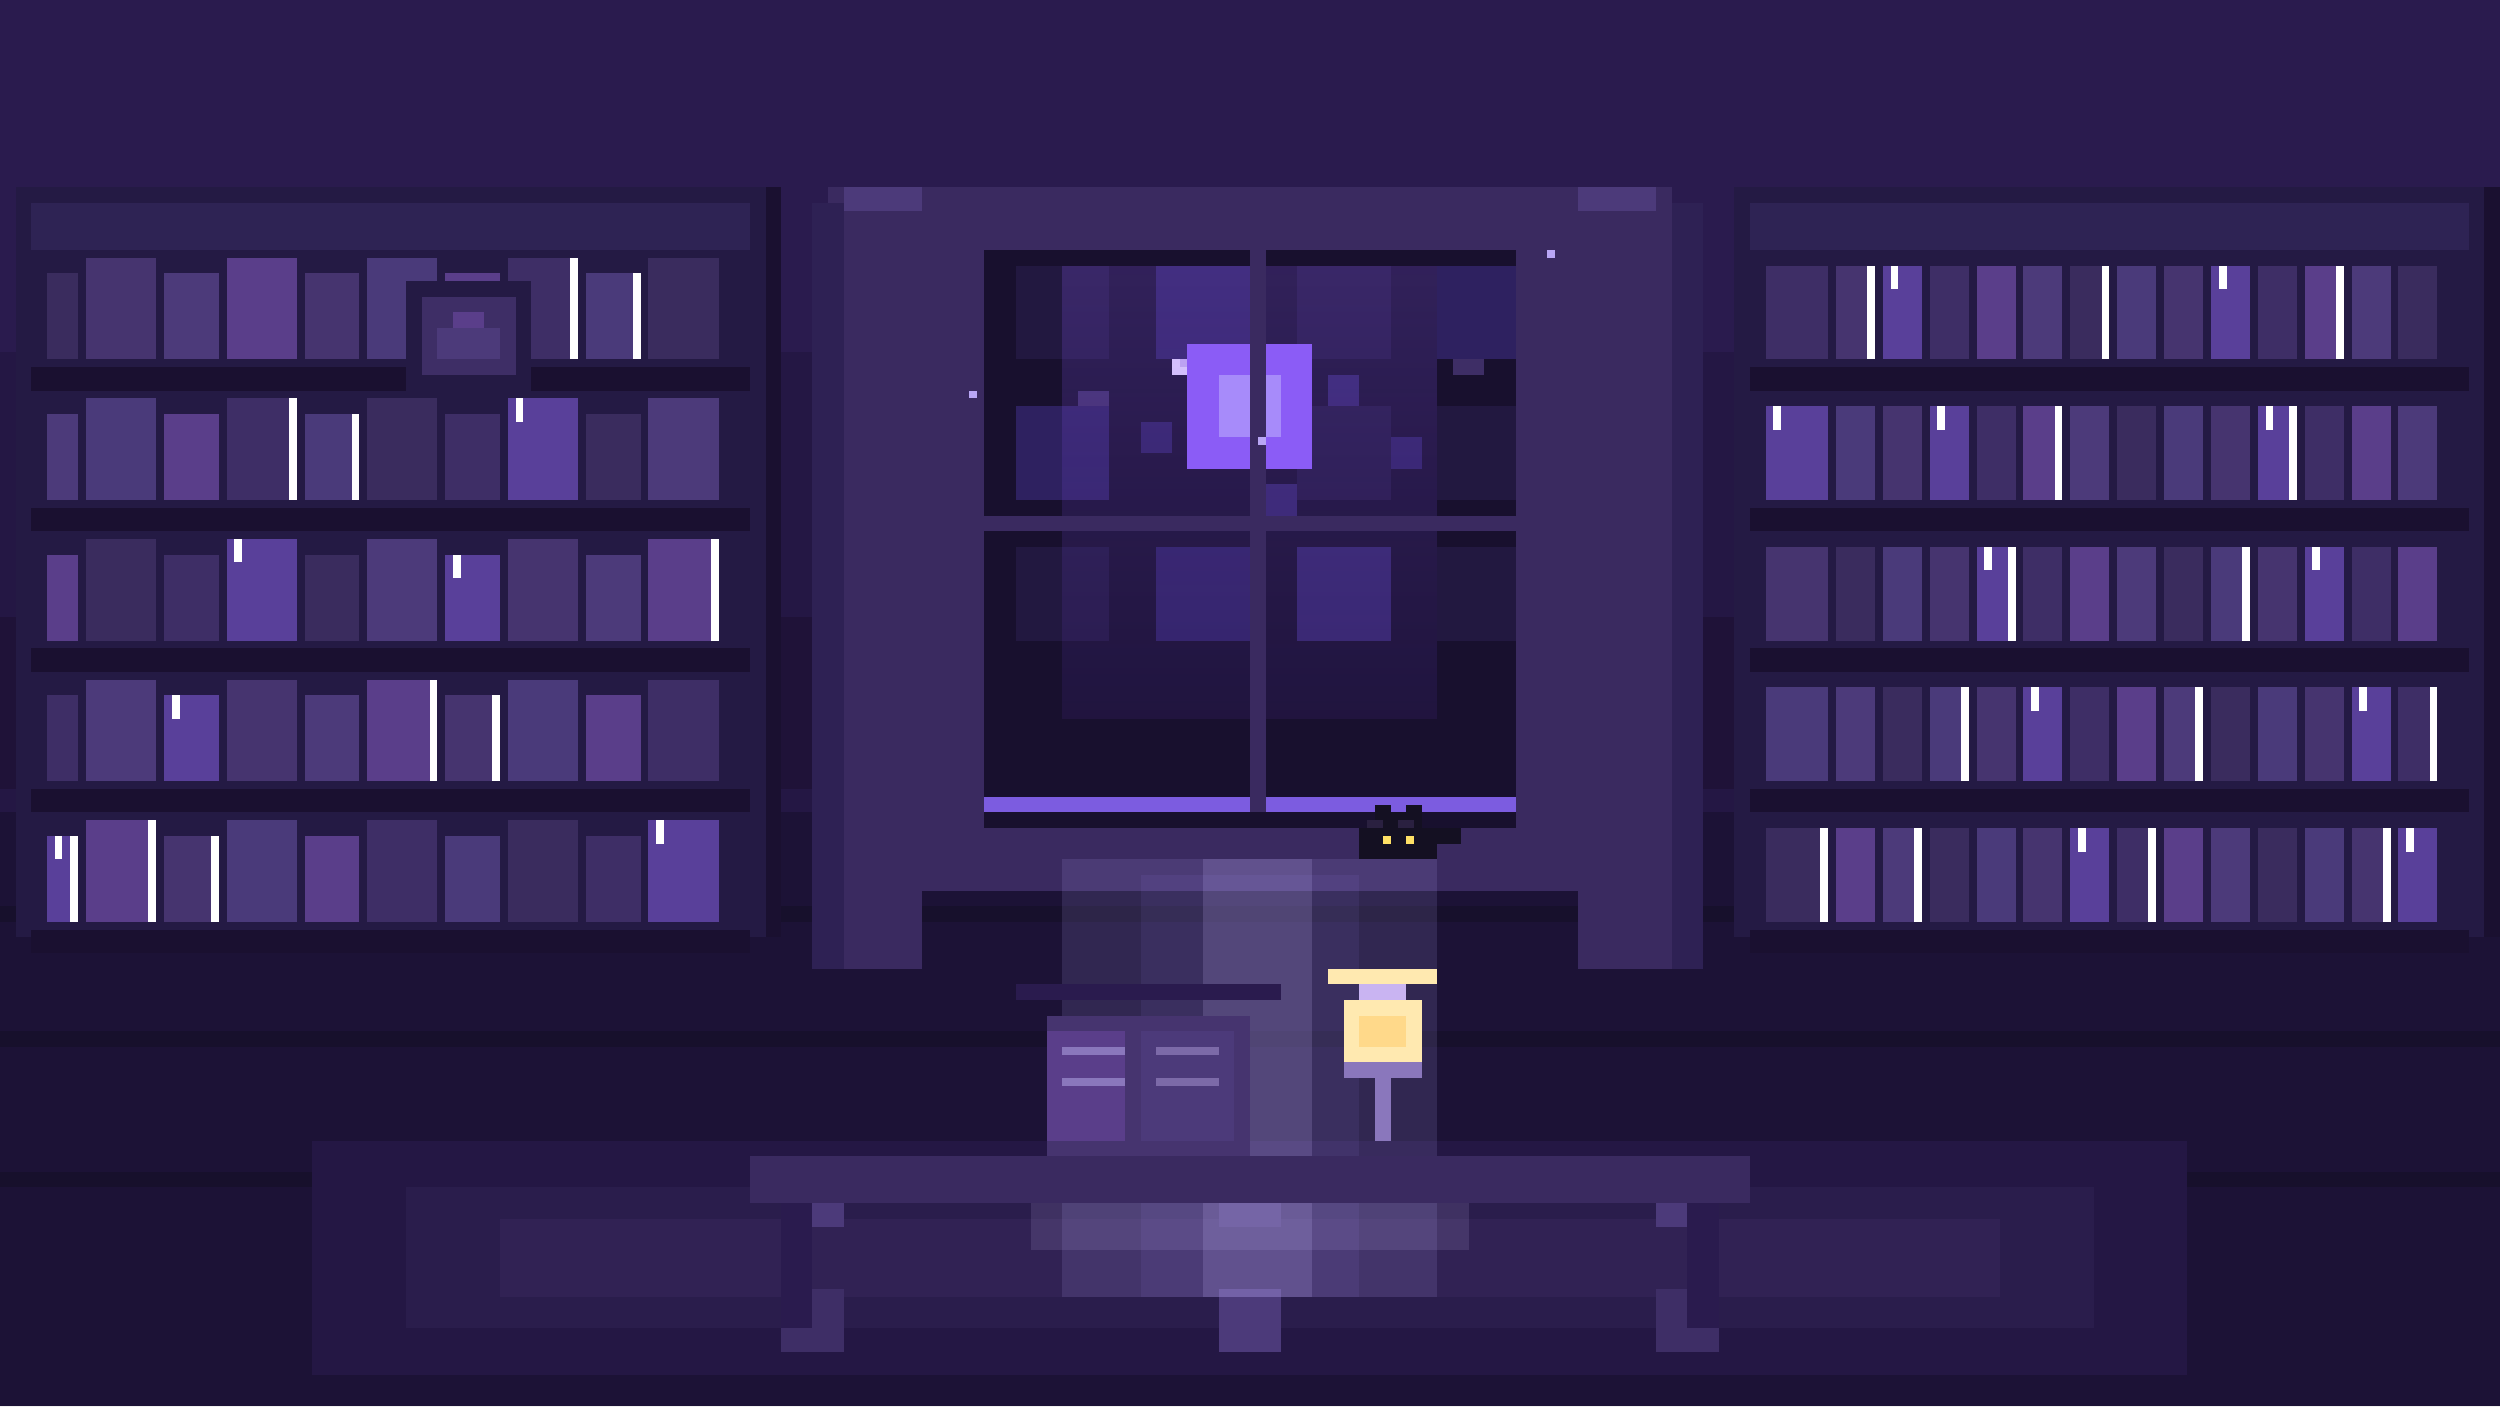
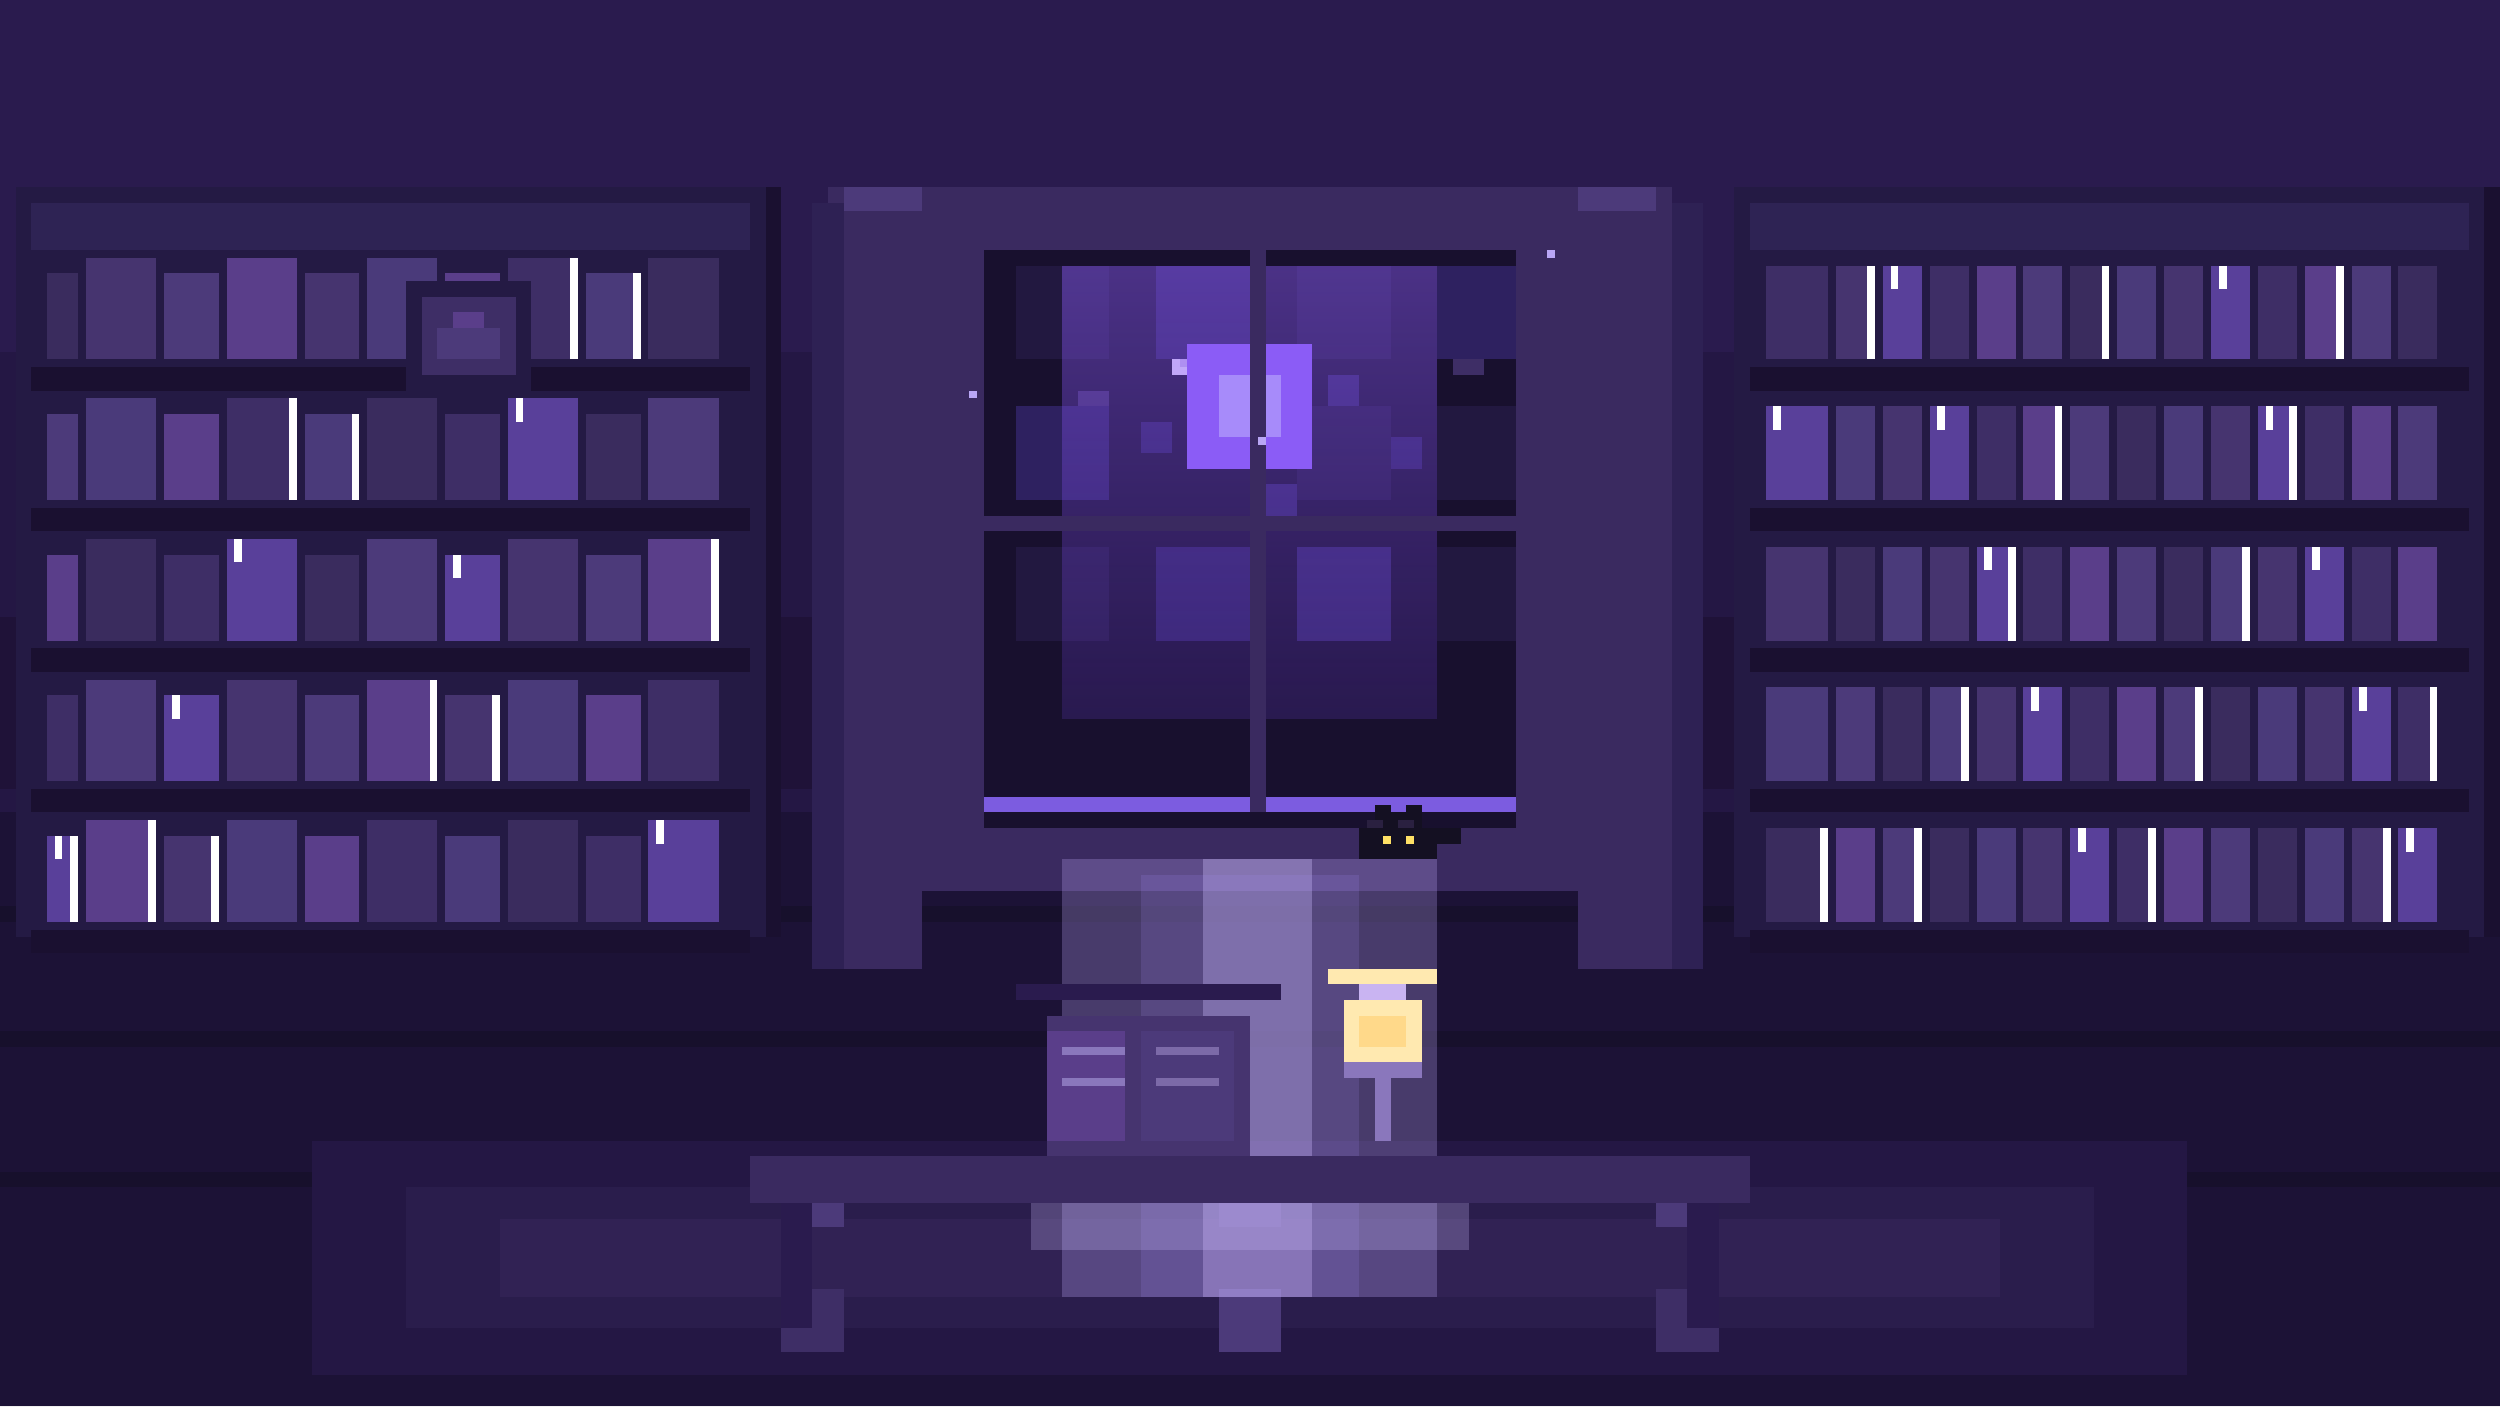
- <svg xmlns="http://www.w3.org/2000/svg" viewBox="0 0 320 180" shape-rendering="crispEdges">
+ <svg xmlns="http://www.w3.org/2000/svg" viewBox="0 0 640 360" shape-rendering="crispEdges">
  <defs>
    <linearGradient id="nlg" x1="0" y1="0" x2="0" y2="1">
-       <stop offset="0" stop-color="#8B5CF6" stop-opacity="0.22" />
-       <stop offset="1" stop-color="#6D3FD6" stop-opacity="0.1" />
+       <stop offset="0" stop-color="#8B5CF6" stop-opacity="0.44" />
+       <stop offset="1" stop-color="#6D3FD6" stop-opacity="0.20" />
    </linearGradient>
  </defs>
-   <rect x="0" y="0" width="320" height="180" fill="#2A1B4E" />
-   <rect x="0" y="45" width="320" height="34" fill="#241744" />
-   <rect x="0" y="79" width="320" height="22" fill="#1F1238" />
-   <rect x="0" y="101" width="320" height="79" fill="#1C1236" />
-   <rect x="0" y="101" width="320" height="3" fill="#241744" />
-   <rect x="0" y="116" width="320" height="2" fill="#17102C" />
-   <rect x="0" y="132" width="320" height="2" fill="#17102C" />
-   <rect x="0" y="150" width="320" height="2" fill="#17102C" />
-   <rect x="40" y="146" width="240" height="30" fill="#241744" />
-   <rect x="52" y="152" width="216" height="18" fill="#2A1D4C" />
-   <rect x="64" y="156" width="192" height="10" fill="#312254" />
-   <rect x="100" y="149" width="8" height="8" fill="#4C3A7A" />
-   <rect x="212" y="149" width="8" height="8" fill="#4C3A7A" />
-   <rect x="156" y="149" width="8" height="8" fill="#3E2E66" />
-   <rect x="156" y="165" width="8" height="8" fill="#4C3A7A" />
-   <rect x="100" y="165" width="8" height="8" fill="#3E2E66" />
-   <rect x="212" y="165" width="8" height="8" fill="#3E2E66" />
-   <g>
-     <rect x="106" y="24" width="12" height="100" fill="#3A2A60" />
-     <rect x="108" y="24" width="10" height="3" fill="#4C3A7A" />
-     <rect x="104" y="26" width="4" height="98" fill="#2E2154" />
-     <rect x="202" y="24" width="12" height="100" fill="#3A2A60" />
-     <rect x="202" y="24" width="10" height="3" fill="#4C3A7A" />
-     <rect x="214" y="26" width="4" height="98" fill="#2E2154" />
-   </g>
-   <g>
-     <rect x="118" y="24" width="84" height="90" fill="#3A2A60" />
-     <rect x="122" y="28" width="76" height="82" fill="#18102E" />
-     <rect x="150" y="38" width="10" height="10" fill="#E6D9FF" />
-     <rect x="152" y="40" width="6" height="6" fill="#F4EEFF" />
-     <rect x="150" y="38" width="3" height="3" fill="#C9B4F2" />
-     <rect x="156" y="44" width="2" height="2" fill="#C9B4F2" />
-     <rect x="151" y="45" width="2" height="2" fill="#C9B4F2" />
-     <rect x="138" y="50" width="4" height="4" fill="#3E2E66" />
-     <rect x="146" y="54" width="4" height="4" fill="#2E2160" />
-     <rect x="170" y="48" width="4" height="4" fill="#332567" />
-     <rect x="178" y="56" width="4" height="4" fill="#2E2160" />
-     <rect x="162" y="62" width="4" height="4" fill="#332567" />
-     <rect x="186" y="44" width="4" height="4" fill="#3E2E66" />
-     <rect x="130" y="34" width="12" height="12" fill="#221840" />
-     <rect x="148" y="34" width="12" height="12" fill="#2E2160" />
-     <rect x="166" y="34" width="12" height="12" fill="#221840" />
-     <rect x="184" y="34" width="12" height="12" fill="#2E2160" />
-     <rect x="130" y="52" width="12" height="12" fill="#2E2160" />
-     <rect x="166" y="52" width="12" height="12" fill="#221840" />
-     <rect x="184" y="52" width="12" height="12" fill="#221840" />
-     <rect x="130" y="70" width="12" height="12" fill="#221840" />
-     <rect x="148" y="70" width="12" height="12" fill="#2E2160" />
-     <rect x="166" y="70" width="12" height="12" fill="#332567" />
-     <rect x="184" y="70" width="12" height="12" fill="#221840" />
-     <rect x="136" y="34" width="48" height="58" fill="url(#nlg)" />
-     <rect x="152" y="44" width="16" height="16" fill="#8B5CF6" />
-     <rect x="156" y="48" width="8" height="8" fill="#A78BFA" />
-     <rect x="124" y="30" width="72" height="2" fill="#7C5CE0" />
-     <rect x="124" y="102" width="72" height="2" fill="#7C5CE0" />
-     <rect x="124" y="30" width="2" height="74" fill="#7C5CE0" />
-     <rect x="194" y="30" width="2" height="74" fill="#7C5CE0" />
-     <rect x="160" y="30" width="2" height="74" fill="#3A2A60" />
-     <rect x="124" y="66" width="72" height="2" fill="#3A2A60" />
-     <rect x="122" y="28" width="4" height="82" fill="#3A2A60" />
-     <rect x="194" y="28" width="4" height="82" fill="#3A2A60" />
-     <rect x="122" y="28" width="76" height="4" fill="#3A2A60" />
-     <rect x="122" y="106" width="76" height="4" fill="#3A2A60" />
-   </g>
-   <rect x="13" y="32" width="1" height="1" fill="#B9A6F5" />
-   <rect x="50" y="38" width="1" height="1" fill="#B9A6F5" />
-   <rect x="87" y="44" width="1" height="1" fill="#B9A6F5" />
-   <rect x="124" y="50" width="1" height="1" fill="#B9A6F5" />
-   <rect x="161" y="56" width="1" height="1" fill="#B9A6F5" />
-   <rect x="198" y="32" width="1" height="1" fill="#B9A6F5" />
-   <g>
-     <rect x="136" y="110" width="48" height="56" fill="#B9A6F5" opacity="0.14" />
-     <rect x="154" y="110" width="14" height="56" fill="#C9B9F7" opacity="0.18" />
-     <rect x="146" y="112" width="28" height="54" fill="#A78BFA" opacity="0.08" />
-   </g>
-   <rect x="132" y="152" width="56" height="8" fill="#C9B9F7" opacity="0.13" />
-   <g>
-     <rect x="174" y="106" width="10" height="4" fill="#141022" />
-     <rect x="176" y="104" width="6" height="2" fill="#141022" />
-     <rect x="176" y="103" width="2" height="1" fill="#141022" />
-     <rect x="180" y="103" width="2" height="1" fill="#141022" />
-     <rect x="184" y="106" width="3" height="2" fill="#141022" />
-     <rect x="175" y="105" width="2" height="1" fill="#2A2040" />
-     <rect x="179" y="105" width="2" height="1" fill="#2A2040" />
-     <rect x="177" y="107" width="1" height="1" fill="#FFE066" />
-     <rect x="180" y="107" width="1" height="1" fill="#FFE066" />
-   </g>
-   <rect x="2" y="24" width="96" height="96" fill="#241A44" />
-   <rect x="4" y="26" width="92" height="6" fill="#2E2354" />
-   <rect x="6" y="35" width="4" height="11" fill="#3A2C5E" />
-   <rect x="11" y="33" width="9" height="13" fill="#46346F" />
-   <rect x="21" y="35" width="7" height="11" fill="#4C3A7A" />
-   <rect x="29" y="33" width="9" height="13" fill="#5A3E8A" />
-   <rect x="39" y="35" width="7" height="11" fill="#46346F" />
-   <rect x="47" y="33" width="9" height="13" fill="#4A3A7A" />
-   <rect x="57" y="35" width="7" height="11" fill="#5A3E8A" />
-   <rect x="65" y="33" width="9" height="13" fill="#3E2E66" />
-   <rect x="73" y="33" width="1" height="13" fill="#FFFFFF" />
-   <rect x="75" y="35" width="7" height="11" fill="#4A3A7A" />
-   <rect x="81" y="35" width="1" height="11" fill="#FFFFFF" />
-   <rect x="83" y="33" width="9" height="13" fill="#3A2C5E" />
-   <rect x="4" y="47" width="92" height="3" fill="#1A1030" />
-   <rect x="6" y="53" width="4" height="11" fill="#4C3A7A" />
-   <rect x="11" y="51" width="9" height="13" fill="#4A3A7A" />
-   <rect x="21" y="53" width="7" height="11" fill="#5A3E8A" />
-   <rect x="29" y="51" width="9" height="13" fill="#3E2E66" />
-   <rect x="37" y="51" width="1" height="13" fill="#FFFFFF" />
-   <rect x="39" y="53" width="7" height="11" fill="#4A3A7A" />
-   <rect x="45" y="53" width="1" height="11" fill="#FFFFFF" />
-   <rect x="47" y="51" width="9" height="13" fill="#3A2C5E" />
-   <rect x="57" y="53" width="7" height="11" fill="#3E2E66" />
-   <rect x="65" y="51" width="9" height="13" fill="#59409A" />
-   <rect x="66" y="51" width="1" height="3" fill="#FFFFFF" />
-   <rect x="75" y="53" width="7" height="11" fill="#3A2C5E" />
-   <rect x="83" y="51" width="9" height="13" fill="#4C3A7A" />
-   <rect x="4" y="65" width="92" height="3" fill="#1A1030" />
-   <rect x="6" y="71" width="4" height="11" fill="#5A3E8A" />
-   <rect x="11" y="69" width="9" height="13" fill="#3A2C5E" />
-   <rect x="21" y="71" width="7" height="11" fill="#3E2E66" />
-   <rect x="29" y="69" width="9" height="13" fill="#59409A" />
-   <rect x="30" y="69" width="1" height="3" fill="#FFFFFF" />
-   <rect x="39" y="71" width="7" height="11" fill="#3A2C5E" />
-   <rect x="47" y="69" width="9" height="13" fill="#4C3A7A" />
-   <rect x="57" y="71" width="7" height="11" fill="#59409A" />
-   <rect x="58" y="71" width="1" height="3" fill="#FFFFFF" />
-   <rect x="65" y="69" width="9" height="13" fill="#46346F" />
-   <rect x="75" y="71" width="7" height="11" fill="#4C3A7A" />
-   <rect x="83" y="69" width="9" height="13" fill="#5A3E8A" />
-   <rect x="91" y="69" width="1" height="13" fill="#FFFFFF" />
-   <rect x="4" y="83" width="92" height="3" fill="#1A1030" />
-   <rect x="6" y="89" width="4" height="11" fill="#3E2E66" />
-   <rect x="11" y="87" width="9" height="13" fill="#4C3A7A" />
-   <rect x="21" y="89" width="7" height="11" fill="#59409A" />
-   <rect x="22" y="89" width="1" height="3" fill="#FFFFFF" />
-   <rect x="29" y="87" width="9" height="13" fill="#46346F" />
-   <rect x="39" y="89" width="7" height="11" fill="#4C3A7A" />
-   <rect x="47" y="87" width="9" height="13" fill="#5A3E8A" />
-   <rect x="55" y="87" width="1" height="13" fill="#FFFFFF" />
-   <rect x="57" y="89" width="7" height="11" fill="#46346F" />
-   <rect x="63" y="89" width="1" height="11" fill="#FFFFFF" />
-   <rect x="65" y="87" width="9" height="13" fill="#4A3A7A" />
-   <rect x="75" y="89" width="7" height="11" fill="#5A3E8A" />
-   <rect x="83" y="87" width="9" height="13" fill="#3E2E66" />
-   <rect x="4" y="101" width="92" height="3" fill="#1A1030" />
-   <rect x="6" y="107" width="4" height="11" fill="#59409A" />
-   <rect x="9" y="107" width="1" height="11" fill="#FFFFFF" />
-   <rect x="7" y="107" width="1" height="3" fill="#FFFFFF" />
-   <rect x="11" y="105" width="9" height="13" fill="#5A3E8A" />
-   <rect x="19" y="105" width="1" height="13" fill="#FFFFFF" />
-   <rect x="21" y="107" width="7" height="11" fill="#46346F" />
-   <rect x="27" y="107" width="1" height="11" fill="#FFFFFF" />
-   <rect x="29" y="105" width="9" height="13" fill="#4A3A7A" />
-   <rect x="39" y="107" width="7" height="11" fill="#5A3E8A" />
-   <rect x="47" y="105" width="9" height="13" fill="#3E2E66" />
-   <rect x="57" y="107" width="7" height="11" fill="#4A3A7A" />
-   <rect x="65" y="105" width="9" height="13" fill="#3A2C5E" />
-   <rect x="75" y="107" width="7" height="11" fill="#3E2E66" />
-   <rect x="83" y="105" width="9" height="13" fill="#59409A" />
-   <rect x="84" y="105" width="1" height="3" fill="#FFFFFF" />
-   <rect x="4" y="119" width="92" height="3" fill="#1A1030" />
-   <rect x="98" y="24" width="2" height="96" fill="#1A1030" />
-   <rect x="222" y="24" width="96" height="96" fill="#241A44" />
-   <rect x="224" y="26" width="92" height="6" fill="#2E2354" />
-   <rect x="226" y="34" width="8" height="12" fill="#3E2E66" />
-   <rect x="235" y="34" width="5" height="12" fill="#46346F" />
-   <rect x="239" y="34" width="1" height="12" fill="#FFFFFF" />
-   <rect x="241" y="34" width="5" height="12" fill="#59409A" />
-   <rect x="242" y="34" width="1" height="3" fill="#FFFFFF" />
-   <rect x="247" y="34" width="5" height="12" fill="#3E2E66" />
-   <rect x="253" y="34" width="5" height="12" fill="#5A3E8A" />
-   <rect x="259" y="34" width="5" height="12" fill="#4C3A7A" />
-   <rect x="265" y="34" width="5" height="12" fill="#3A2C5E" />
-   <rect x="269" y="34" width="1" height="12" fill="#FFFFFF" />
-   <rect x="271" y="34" width="5" height="12" fill="#4A3A7A" />
-   <rect x="277" y="34" width="5" height="12" fill="#46346F" />
-   <rect x="283" y="34" width="5" height="12" fill="#59409A" />
-   <rect x="284" y="34" width="1" height="3" fill="#FFFFFF" />
-   <rect x="289" y="34" width="5" height="12" fill="#3E2E66" />
-   <rect x="295" y="34" width="5" height="12" fill="#5A3E8A" />
-   <rect x="299" y="34" width="1" height="12" fill="#FFFFFF" />
-   <rect x="301" y="34" width="5" height="12" fill="#4C3A7A" />
-   <rect x="307" y="34" width="5" height="12" fill="#3A2C5E" />
-   <rect x="224" y="47" width="92" height="3" fill="#1A1030" />
-   <rect x="226" y="52" width="8" height="12" fill="#59409A" />
-   <rect x="227" y="52" width="1" height="3" fill="#FFFFFF" />
-   <rect x="235" y="52" width="5" height="12" fill="#4A3A7A" />
-   <rect x="241" y="52" width="5" height="12" fill="#46346F" />
-   <rect x="247" y="52" width="5" height="12" fill="#59409A" />
-   <rect x="248" y="52" width="1" height="3" fill="#FFFFFF" />
-   <rect x="253" y="52" width="5" height="12" fill="#3E2E66" />
-   <rect x="259" y="52" width="5" height="12" fill="#5A3E8A" />
-   <rect x="263" y="52" width="1" height="12" fill="#FFFFFF" />
-   <rect x="265" y="52" width="5" height="12" fill="#4C3A7A" />
-   <rect x="271" y="52" width="5" height="12" fill="#3A2C5E" />
-   <rect x="277" y="52" width="5" height="12" fill="#4A3A7A" />
-   <rect x="283" y="52" width="5" height="12" fill="#46346F" />
-   <rect x="289" y="52" width="5" height="12" fill="#59409A" />
-   <rect x="293" y="52" width="1" height="12" fill="#FFFFFF" />
-   <rect x="290" y="52" width="1" height="3" fill="#FFFFFF" />
-   <rect x="295" y="52" width="5" height="12" fill="#3E2E66" />
-   <rect x="301" y="52" width="5" height="12" fill="#5A3E8A" />
-   <rect x="307" y="52" width="5" height="12" fill="#4C3A7A" />
-   <rect x="224" y="65" width="92" height="3" fill="#1A1030" />
-   <rect x="226" y="70" width="8" height="12" fill="#46346F" />
-   <rect x="235" y="70" width="5" height="12" fill="#3A2C5E" />
-   <rect x="241" y="70" width="5" height="12" fill="#4A3A7A" />
-   <rect x="247" y="70" width="5" height="12" fill="#46346F" />
-   <rect x="253" y="70" width="5" height="12" fill="#59409A" />
-   <rect x="257" y="70" width="1" height="12" fill="#FFFFFF" />
-   <rect x="254" y="70" width="1" height="3" fill="#FFFFFF" />
-   <rect x="259" y="70" width="5" height="12" fill="#3E2E66" />
-   <rect x="265" y="70" width="5" height="12" fill="#5A3E8A" />
-   <rect x="271" y="70" width="5" height="12" fill="#4C3A7A" />
-   <rect x="277" y="70" width="5" height="12" fill="#3A2C5E" />
-   <rect x="283" y="70" width="5" height="12" fill="#4A3A7A" />
-   <rect x="287" y="70" width="1" height="12" fill="#FFFFFF" />
-   <rect x="289" y="70" width="5" height="12" fill="#46346F" />
-   <rect x="295" y="70" width="5" height="12" fill="#59409A" />
-   <rect x="296" y="70" width="1" height="3" fill="#FFFFFF" />
-   <rect x="301" y="70" width="5" height="12" fill="#3E2E66" />
-   <rect x="307" y="70" width="5" height="12" fill="#5A3E8A" />
-   <rect x="224" y="83" width="92" height="3" fill="#1A1030" />
-   <rect x="226" y="88" width="8" height="12" fill="#4A3A7A" />
-   <rect x="235" y="88" width="5" height="12" fill="#4C3A7A" />
-   <rect x="241" y="88" width="5" height="12" fill="#3A2C5E" />
-   <rect x="247" y="88" width="5" height="12" fill="#4A3A7A" />
-   <rect x="251" y="88" width="1" height="12" fill="#FFFFFF" />
-   <rect x="253" y="88" width="5" height="12" fill="#46346F" />
-   <rect x="259" y="88" width="5" height="12" fill="#59409A" />
-   <rect x="260" y="88" width="1" height="3" fill="#FFFFFF" />
-   <rect x="265" y="88" width="5" height="12" fill="#3E2E66" />
-   <rect x="271" y="88" width="5" height="12" fill="#5A3E8A" />
-   <rect x="277" y="88" width="5" height="12" fill="#4C3A7A" />
-   <rect x="281" y="88" width="1" height="12" fill="#FFFFFF" />
-   <rect x="283" y="88" width="5" height="12" fill="#3A2C5E" />
-   <rect x="289" y="88" width="5" height="12" fill="#4A3A7A" />
-   <rect x="295" y="88" width="5" height="12" fill="#46346F" />
-   <rect x="301" y="88" width="5" height="12" fill="#59409A" />
-   <rect x="302" y="88" width="1" height="3" fill="#FFFFFF" />
-   <rect x="307" y="88" width="5" height="12" fill="#3E2E66" />
-   <rect x="311" y="88" width="1" height="12" fill="#FFFFFF" />
-   <rect x="224" y="101" width="92" height="3" fill="#1A1030" />
-   <rect x="226" y="106" width="8" height="12" fill="#3A2C5E" />
-   <rect x="233" y="106" width="1" height="12" fill="#FFFFFF" />
-   <rect x="235" y="106" width="5" height="12" fill="#5A3E8A" />
-   <rect x="241" y="106" width="5" height="12" fill="#4C3A7A" />
-   <rect x="245" y="106" width="1" height="12" fill="#FFFFFF" />
-   <rect x="247" y="106" width="5" height="12" fill="#3A2C5E" />
-   <rect x="253" y="106" width="5" height="12" fill="#4A3A7A" />
-   <rect x="259" y="106" width="5" height="12" fill="#46346F" />
-   <rect x="265" y="106" width="5" height="12" fill="#59409A" />
-   <rect x="266" y="106" width="1" height="3" fill="#FFFFFF" />
-   <rect x="271" y="106" width="5" height="12" fill="#3E2E66" />
-   <rect x="275" y="106" width="1" height="12" fill="#FFFFFF" />
-   <rect x="277" y="106" width="5" height="12" fill="#5A3E8A" />
-   <rect x="283" y="106" width="5" height="12" fill="#4C3A7A" />
-   <rect x="289" y="106" width="5" height="12" fill="#3A2C5E" />
-   <rect x="295" y="106" width="5" height="12" fill="#4A3A7A" />
-   <rect x="301" y="106" width="5" height="12" fill="#46346F" />
-   <rect x="305" y="106" width="1" height="12" fill="#FFFFFF" />
-   <rect x="307" y="106" width="5" height="12" fill="#59409A" />
-   <rect x="308" y="106" width="1" height="3" fill="#FFFFFF" />
-   <rect x="224" y="119" width="92" height="3" fill="#1A1030" />
-   <rect x="318" y="24" width="2" height="96" fill="#1A1030" />
-   <g>
-     <rect x="96" y="148" width="128" height="6" fill="#3A2A60" />
-     <rect x="100" y="154" width="4" height="16" fill="#2A1B4E" />
-     <rect x="216" y="154" width="4" height="16" fill="#2A1B4E" />
-     <rect x="134" y="130" width="26" height="18" fill="#46346F" />
-     <rect x="130" y="126" width="34" height="2" fill="#2A1B4E" />
-     <rect x="134" y="132" width="10" height="14" fill="#5A3E8A" />
-     <rect x="146" y="132" width="12" height="14" fill="#4C3A7A" />
-     <rect x="136" y="134" width="8" height="1" fill="#8A77BC" />
-     <rect x="136" y="138" width="8" height="1" fill="#8A77BC" />
-     <rect x="148" y="134" width="8" height="1" fill="#7C6AA8" />
-     <rect x="148" y="138" width="8" height="1" fill="#7C6AA8" />
-     <rect x="172" y="128" width="10" height="8" fill="#B49AE0" />
-     <rect x="174" y="124" width="6" height="4" fill="#C9B4F2" />
-     <rect x="172" y="136" width="10" height="2" fill="#8A77BC" />
-     <rect x="176" y="138" width="2" height="8" fill="#8A77BC" />
-     <rect x="170" y="124" width="14" height="2" fill="#FFE9B0" />
-     <rect x="172" y="128" width="10" height="8" fill="#FFE9B0" />
-     <rect x="174" y="130" width="6" height="4" fill="#FFD98A" />
-   </g>
-   <rect x="52" y="36" width="16" height="14" fill="#241A44" />
-   <rect x="54" y="38" width="12" height="10" fill="#3E2E66" />
-   <rect x="56" y="42" width="8" height="4" fill="#4C3A7A" />
-   <rect x="58" y="40" width="4" height="2" fill="#5A3E8A" />
+   <rect x="0.00" y="0.00" width="640.00" height="360.00" fill="#2A1B4E" />
+   <rect x="0.00" y="90.00" width="640.00" height="68.00" fill="#241744" />
+   <rect x="0.00" y="158.00" width="640.00" height="44.00" fill="#1F1238" />
+   <rect x="0.00" y="202.00" width="640.00" height="158.00" fill="#1C1236" />
+   <rect x="0.00" y="202.00" width="640.00" height="6.00" fill="#241744" />
+   <rect x="0.00" y="232.00" width="640.00" height="4.00" fill="#17102C" />
+   <rect x="0.00" y="264.00" width="640.00" height="4.00" fill="#17102C" />
+   <rect x="0.00" y="300.00" width="640.00" height="4.00" fill="#17102C" />
+   <rect x="80.00" y="292.00" width="480.00" height="60.00" fill="#241744" />
+   <rect x="104.00" y="304.00" width="432.00" height="36.00" fill="#2A1D4C" />
+   <rect x="128.00" y="312.00" width="384.00" height="20.00" fill="#312254" />
+   <rect x="200.00" y="298.00" width="16.00" height="16.00" fill="#4C3A7A" />
+   <rect x="424.00" y="298.00" width="16.00" height="16.00" fill="#4C3A7A" />
+   <rect x="312.00" y="298.00" width="16.00" height="16.00" fill="#3E2E66" />
+   <rect x="312.00" y="330.00" width="16.00" height="16.00" fill="#4C3A7A" />
+   <rect x="200.00" y="330.00" width="16.00" height="16.00" fill="#3E2E66" />
+   <rect x="424.00" y="330.00" width="16.00" height="16.00" fill="#3E2E66" />
+   <g>
+     <rect x="212.00" y="48.00" width="24.00" height="200.00" fill="#3A2A60" />
+     <rect x="216.00" y="48.00" width="20.00" height="6.00" fill="#4C3A7A" />
+     <rect x="208.00" y="52.00" width="8.00" height="196.00" fill="#2E2154" />
+     <rect x="404.00" y="48.00" width="24.00" height="200.00" fill="#3A2A60" />
+     <rect x="404.00" y="48.00" width="20.00" height="6.00" fill="#4C3A7A" />
+     <rect x="428.00" y="52.00" width="8.00" height="196.00" fill="#2E2154" />
+   </g>
+   <g>
+     <rect x="236.00" y="48.00" width="168.00" height="180.00" fill="#3A2A60" />
+     <rect x="244.00" y="56.00" width="152.00" height="164.00" fill="#18102E" />
+     <rect x="300.00" y="76.00" width="20.00" height="20.00" fill="#E6D9FF" />
+     <rect x="304.00" y="80.00" width="12.00" height="12.00" fill="#F4EEFF" />
+     <rect x="300.00" y="76.00" width="6.00" height="6.00" fill="#C9B4F2" />
+     <rect x="312.00" y="88.00" width="4.00" height="4.00" fill="#C9B4F2" />
+     <rect x="302.00" y="90.00" width="4.00" height="4.00" fill="#C9B4F2" />
+     <rect x="276.00" y="100.00" width="8.00" height="8.00" fill="#3E2E66" />
+     <rect x="292.00" y="108.00" width="8.00" height="8.00" fill="#2E2160" />
+     <rect x="340.00" y="96.00" width="8.00" height="8.00" fill="#332567" />
+     <rect x="356.00" y="112.00" width="8.00" height="8.00" fill="#2E2160" />
+     <rect x="324.00" y="124.00" width="8.00" height="8.00" fill="#332567" />
+     <rect x="372.00" y="88.00" width="8.00" height="8.00" fill="#3E2E66" />
+     <rect x="260.00" y="68.00" width="24.00" height="24.00" fill="#221840" />
+     <rect x="296.00" y="68.00" width="24.00" height="24.00" fill="#2E2160" />
+     <rect x="332.00" y="68.00" width="24.00" height="24.00" fill="#221840" />
+     <rect x="368.00" y="68.00" width="24.00" height="24.00" fill="#2E2160" />
+     <rect x="260.00" y="104.00" width="24.00" height="24.00" fill="#2E2160" />
+     <rect x="332.00" y="104.00" width="24.00" height="24.00" fill="#221840" />
+     <rect x="368.00" y="104.00" width="24.00" height="24.00" fill="#221840" />
+     <rect x="260.00" y="140.00" width="24.00" height="24.00" fill="#221840" />
+     <rect x="296.00" y="140.00" width="24.00" height="24.00" fill="#2E2160" />
+     <rect x="332.00" y="140.00" width="24.00" height="24.00" fill="#332567" />
+     <rect x="368.00" y="140.00" width="24.00" height="24.00" fill="#221840" />
+     <rect x="272.00" y="68.00" width="96.00" height="116.00" fill="url(#nlg)" />
+     <rect x="304.00" y="88.00" width="32.00" height="32.00" fill="#8B5CF6" />
+     <rect x="312.00" y="96.00" width="16.00" height="16.00" fill="#A78BFA" />
+     <rect x="248.00" y="60.00" width="144.00" height="4.00" fill="#7C5CE0" />
+     <rect x="248.00" y="204.00" width="144.00" height="4.00" fill="#7C5CE0" />
+     <rect x="248.00" y="60.00" width="4.00" height="148.00" fill="#7C5CE0" />
+     <rect x="388.00" y="60.00" width="4.00" height="148.00" fill="#7C5CE0" />
+     <rect x="320.00" y="60.00" width="4.00" height="148.00" fill="#3A2A60" />
+     <rect x="248.00" y="132.00" width="144.00" height="4.00" fill="#3A2A60" />
+     <rect x="244.00" y="56.00" width="8.00" height="164.00" fill="#3A2A60" />
+     <rect x="388.00" y="56.00" width="8.00" height="164.00" fill="#3A2A60" />
+     <rect x="244.00" y="56.00" width="152.00" height="8.00" fill="#3A2A60" />
+     <rect x="244.00" y="212.00" width="152.00" height="8.00" fill="#3A2A60" />
+   </g>
+   <rect x="26.00" y="64.00" width="2.00" height="2.00" fill="#B9A6F5" />
+   <rect x="100.00" y="76.00" width="2.00" height="2.00" fill="#B9A6F5" />
+   <rect x="174.00" y="88.00" width="2.00" height="2.00" fill="#B9A6F5" />
+   <rect x="248.00" y="100.00" width="2.00" height="2.00" fill="#B9A6F5" />
+   <rect x="322.00" y="112.00" width="2.00" height="2.00" fill="#B9A6F5" />
+   <rect x="396.00" y="64.00" width="2.00" height="2.00" fill="#B9A6F5" />
+   <g>
+     <rect x="272.00" y="220.00" width="96.00" height="112.00" fill="#B9A6F5" opacity="0.28" />
+     <rect x="308.00" y="220.00" width="28.00" height="112.00" fill="#C9B9F7" opacity="0.36" />
+     <rect x="292.00" y="224.00" width="56.00" height="108.00" fill="#A78BFA" opacity="0.16" />
+   </g>
+   <rect x="264.00" y="304.00" width="112.00" height="16.00" fill="#C9B9F7" opacity="0.26" />
+   <g>
+     <rect x="348.00" y="212.00" width="20.00" height="8.00" fill="#141022" />
+     <rect x="352.00" y="208.00" width="12.00" height="4.00" fill="#141022" />
+     <rect x="352.00" y="206.00" width="4.00" height="2.00" fill="#141022" />
+     <rect x="360.00" y="206.00" width="4.00" height="2.00" fill="#141022" />
+     <rect x="368.00" y="212.00" width="6.00" height="4.00" fill="#141022" />
+     <rect x="350.00" y="210.00" width="4.00" height="2.00" fill="#2A2040" />
+     <rect x="358.00" y="210.00" width="4.00" height="2.00" fill="#2A2040" />
+     <rect x="354.00" y="214.00" width="2.00" height="2.00" fill="#FFE066" />
+     <rect x="360.00" y="214.00" width="2.00" height="2.00" fill="#FFE066" />
+   </g>
+   <rect x="4.00" y="48.00" width="192.00" height="192.00" fill="#241A44" />
+   <rect x="8.00" y="52.00" width="184.00" height="12.00" fill="#2E2354" />
+   <rect x="12.00" y="70.00" width="8.00" height="22.00" fill="#3A2C5E" />
+   <rect x="22.00" y="66.00" width="18.00" height="26.00" fill="#46346F" />
+   <rect x="42.00" y="70.00" width="14.00" height="22.00" fill="#4C3A7A" />
+   <rect x="58.00" y="66.00" width="18.00" height="26.00" fill="#5A3E8A" />
+   <rect x="78.00" y="70.00" width="14.00" height="22.00" fill="#46346F" />
+   <rect x="94.00" y="66.00" width="18.00" height="26.00" fill="#4A3A7A" />
+   <rect x="114.00" y="70.00" width="14.00" height="22.00" fill="#5A3E8A" />
+   <rect x="130.00" y="66.00" width="18.00" height="26.00" fill="#3E2E66" />
+   <rect x="146.00" y="66.00" width="2.00" height="26.00" fill="#FFFFFF" />
+   <rect x="150.00" y="70.00" width="14.00" height="22.00" fill="#4A3A7A" />
+   <rect x="162.00" y="70.00" width="2.00" height="22.00" fill="#FFFFFF" />
+   <rect x="166.00" y="66.00" width="18.00" height="26.00" fill="#3A2C5E" />
+   <rect x="8.00" y="94.00" width="184.00" height="6.00" fill="#1A1030" />
+   <rect x="12.00" y="106.00" width="8.00" height="22.00" fill="#4C3A7A" />
+   <rect x="22.00" y="102.00" width="18.00" height="26.00" fill="#4A3A7A" />
+   <rect x="42.00" y="106.00" width="14.00" height="22.00" fill="#5A3E8A" />
+   <rect x="58.00" y="102.00" width="18.00" height="26.00" fill="#3E2E66" />
+   <rect x="74.00" y="102.00" width="2.00" height="26.00" fill="#FFFFFF" />
+   <rect x="78.00" y="106.00" width="14.00" height="22.00" fill="#4A3A7A" />
+   <rect x="90.00" y="106.00" width="2.00" height="22.00" fill="#FFFFFF" />
+   <rect x="94.00" y="102.00" width="18.00" height="26.00" fill="#3A2C5E" />
+   <rect x="114.00" y="106.00" width="14.00" height="22.00" fill="#3E2E66" />
+   <rect x="130.00" y="102.00" width="18.00" height="26.00" fill="#59409A" />
+   <rect x="132.00" y="102.00" width="2.00" height="6.00" fill="#FFFFFF" />
+   <rect x="150.00" y="106.00" width="14.00" height="22.00" fill="#3A2C5E" />
+   <rect x="166.00" y="102.00" width="18.00" height="26.00" fill="#4C3A7A" />
+   <rect x="8.00" y="130.00" width="184.00" height="6.00" fill="#1A1030" />
+   <rect x="12.00" y="142.00" width="8.00" height="22.00" fill="#5A3E8A" />
+   <rect x="22.00" y="138.00" width="18.00" height="26.00" fill="#3A2C5E" />
+   <rect x="42.00" y="142.00" width="14.00" height="22.00" fill="#3E2E66" />
+   <rect x="58.00" y="138.00" width="18.00" height="26.00" fill="#59409A" />
+   <rect x="60.00" y="138.00" width="2.00" height="6.00" fill="#FFFFFF" />
+   <rect x="78.00" y="142.00" width="14.00" height="22.00" fill="#3A2C5E" />
+   <rect x="94.00" y="138.00" width="18.00" height="26.00" fill="#4C3A7A" />
+   <rect x="114.00" y="142.00" width="14.00" height="22.00" fill="#59409A" />
+   <rect x="116.00" y="142.00" width="2.00" height="6.00" fill="#FFFFFF" />
+   <rect x="130.00" y="138.00" width="18.00" height="26.00" fill="#46346F" />
+   <rect x="150.00" y="142.00" width="14.00" height="22.00" fill="#4C3A7A" />
+   <rect x="166.00" y="138.00" width="18.00" height="26.00" fill="#5A3E8A" />
+   <rect x="182.00" y="138.00" width="2.00" height="26.00" fill="#FFFFFF" />
+   <rect x="8.00" y="166.00" width="184.00" height="6.00" fill="#1A1030" />
+   <rect x="12.00" y="178.00" width="8.00" height="22.00" fill="#3E2E66" />
+   <rect x="22.00" y="174.00" width="18.00" height="26.00" fill="#4C3A7A" />
+   <rect x="42.00" y="178.00" width="14.00" height="22.00" fill="#59409A" />
+   <rect x="44.00" y="178.00" width="2.00" height="6.00" fill="#FFFFFF" />
+   <rect x="58.00" y="174.00" width="18.00" height="26.00" fill="#46346F" />
+   <rect x="78.00" y="178.00" width="14.00" height="22.00" fill="#4C3A7A" />
+   <rect x="94.00" y="174.00" width="18.00" height="26.00" fill="#5A3E8A" />
+   <rect x="110.00" y="174.00" width="2.00" height="26.00" fill="#FFFFFF" />
+   <rect x="114.00" y="178.00" width="14.00" height="22.00" fill="#46346F" />
+   <rect x="126.00" y="178.00" width="2.00" height="22.00" fill="#FFFFFF" />
+   <rect x="130.00" y="174.00" width="18.00" height="26.00" fill="#4A3A7A" />
+   <rect x="150.00" y="178.00" width="14.00" height="22.00" fill="#5A3E8A" />
+   <rect x="166.00" y="174.00" width="18.00" height="26.00" fill="#3E2E66" />
+   <rect x="8.00" y="202.00" width="184.00" height="6.00" fill="#1A1030" />
+   <rect x="12.00" y="214.00" width="8.00" height="22.00" fill="#59409A" />
+   <rect x="18.00" y="214.00" width="2.00" height="22.00" fill="#FFFFFF" />
+   <rect x="14.00" y="214.00" width="2.00" height="6.00" fill="#FFFFFF" />
+   <rect x="22.00" y="210.00" width="18.00" height="26.00" fill="#5A3E8A" />
+   <rect x="38.00" y="210.00" width="2.00" height="26.00" fill="#FFFFFF" />
+   <rect x="42.00" y="214.00" width="14.00" height="22.00" fill="#46346F" />
+   <rect x="54.00" y="214.00" width="2.00" height="22.00" fill="#FFFFFF" />
+   <rect x="58.00" y="210.00" width="18.00" height="26.00" fill="#4A3A7A" />
+   <rect x="78.00" y="214.00" width="14.00" height="22.00" fill="#5A3E8A" />
+   <rect x="94.00" y="210.00" width="18.00" height="26.00" fill="#3E2E66" />
+   <rect x="114.00" y="214.00" width="14.00" height="22.00" fill="#4A3A7A" />
+   <rect x="130.00" y="210.00" width="18.00" height="26.00" fill="#3A2C5E" />
+   <rect x="150.00" y="214.00" width="14.00" height="22.00" fill="#3E2E66" />
+   <rect x="166.00" y="210.00" width="18.00" height="26.00" fill="#59409A" />
+   <rect x="168.00" y="210.00" width="2.00" height="6.00" fill="#FFFFFF" />
+   <rect x="8.00" y="238.00" width="184.00" height="6.00" fill="#1A1030" />
+   <rect x="196.00" y="48.00" width="4.00" height="192.00" fill="#1A1030" />
+   <rect x="444.00" y="48.00" width="192.00" height="192.00" fill="#241A44" />
+   <rect x="448.00" y="52.00" width="184.00" height="12.00" fill="#2E2354" />
+   <rect x="452.00" y="68.00" width="16.00" height="24.00" fill="#3E2E66" />
+   <rect x="470.00" y="68.00" width="10.00" height="24.00" fill="#46346F" />
+   <rect x="478.00" y="68.00" width="2.00" height="24.00" fill="#FFFFFF" />
+   <rect x="482.00" y="68.00" width="10.00" height="24.00" fill="#59409A" />
+   <rect x="484.00" y="68.00" width="2.00" height="6.00" fill="#FFFFFF" />
+   <rect x="494.00" y="68.00" width="10.00" height="24.00" fill="#3E2E66" />
+   <rect x="506.00" y="68.00" width="10.00" height="24.00" fill="#5A3E8A" />
+   <rect x="518.00" y="68.00" width="10.00" height="24.00" fill="#4C3A7A" />
+   <rect x="530.00" y="68.00" width="10.00" height="24.00" fill="#3A2C5E" />
+   <rect x="538.00" y="68.00" width="2.00" height="24.00" fill="#FFFFFF" />
+   <rect x="542.00" y="68.00" width="10.00" height="24.00" fill="#4A3A7A" />
+   <rect x="554.00" y="68.00" width="10.00" height="24.00" fill="#46346F" />
+   <rect x="566.00" y="68.00" width="10.00" height="24.00" fill="#59409A" />
+   <rect x="568.00" y="68.00" width="2.00" height="6.00" fill="#FFFFFF" />
+   <rect x="578.00" y="68.00" width="10.00" height="24.00" fill="#3E2E66" />
+   <rect x="590.00" y="68.00" width="10.00" height="24.00" fill="#5A3E8A" />
+   <rect x="598.00" y="68.00" width="2.00" height="24.00" fill="#FFFFFF" />
+   <rect x="602.00" y="68.00" width="10.00" height="24.00" fill="#4C3A7A" />
+   <rect x="614.00" y="68.00" width="10.00" height="24.00" fill="#3A2C5E" />
+   <rect x="448.00" y="94.00" width="184.00" height="6.00" fill="#1A1030" />
+   <rect x="452.00" y="104.00" width="16.00" height="24.00" fill="#59409A" />
+   <rect x="454.00" y="104.00" width="2.00" height="6.00" fill="#FFFFFF" />
+   <rect x="470.00" y="104.00" width="10.00" height="24.00" fill="#4A3A7A" />
+   <rect x="482.00" y="104.00" width="10.00" height="24.00" fill="#46346F" />
+   <rect x="494.00" y="104.00" width="10.00" height="24.00" fill="#59409A" />
+   <rect x="496.00" y="104.00" width="2.00" height="6.00" fill="#FFFFFF" />
+   <rect x="506.00" y="104.00" width="10.00" height="24.00" fill="#3E2E66" />
+   <rect x="518.00" y="104.00" width="10.00" height="24.00" fill="#5A3E8A" />
+   <rect x="526.00" y="104.00" width="2.00" height="24.00" fill="#FFFFFF" />
+   <rect x="530.00" y="104.00" width="10.00" height="24.00" fill="#4C3A7A" />
+   <rect x="542.00" y="104.00" width="10.00" height="24.00" fill="#3A2C5E" />
+   <rect x="554.00" y="104.00" width="10.00" height="24.00" fill="#4A3A7A" />
+   <rect x="566.00" y="104.00" width="10.00" height="24.00" fill="#46346F" />
+   <rect x="578.00" y="104.00" width="10.00" height="24.00" fill="#59409A" />
+   <rect x="586.00" y="104.00" width="2.00" height="24.00" fill="#FFFFFF" />
+   <rect x="580.00" y="104.00" width="2.00" height="6.00" fill="#FFFFFF" />
+   <rect x="590.00" y="104.00" width="10.00" height="24.00" fill="#3E2E66" />
+   <rect x="602.00" y="104.00" width="10.00" height="24.00" fill="#5A3E8A" />
+   <rect x="614.00" y="104.00" width="10.00" height="24.00" fill="#4C3A7A" />
+   <rect x="448.00" y="130.00" width="184.00" height="6.00" fill="#1A1030" />
+   <rect x="452.00" y="140.00" width="16.00" height="24.00" fill="#46346F" />
+   <rect x="470.00" y="140.00" width="10.00" height="24.00" fill="#3A2C5E" />
+   <rect x="482.00" y="140.00" width="10.00" height="24.00" fill="#4A3A7A" />
+   <rect x="494.00" y="140.00" width="10.00" height="24.00" fill="#46346F" />
+   <rect x="506.00" y="140.00" width="10.00" height="24.00" fill="#59409A" />
+   <rect x="514.00" y="140.00" width="2.00" height="24.00" fill="#FFFFFF" />
+   <rect x="508.00" y="140.00" width="2.00" height="6.00" fill="#FFFFFF" />
+   <rect x="518.00" y="140.00" width="10.00" height="24.00" fill="#3E2E66" />
+   <rect x="530.00" y="140.00" width="10.00" height="24.00" fill="#5A3E8A" />
+   <rect x="542.00" y="140.00" width="10.00" height="24.00" fill="#4C3A7A" />
+   <rect x="554.00" y="140.00" width="10.00" height="24.00" fill="#3A2C5E" />
+   <rect x="566.00" y="140.00" width="10.00" height="24.00" fill="#4A3A7A" />
+   <rect x="574.00" y="140.00" width="2.00" height="24.00" fill="#FFFFFF" />
+   <rect x="578.00" y="140.00" width="10.00" height="24.00" fill="#46346F" />
+   <rect x="590.00" y="140.00" width="10.00" height="24.00" fill="#59409A" />
+   <rect x="592.00" y="140.00" width="2.00" height="6.00" fill="#FFFFFF" />
+   <rect x="602.00" y="140.00" width="10.00" height="24.00" fill="#3E2E66" />
+   <rect x="614.00" y="140.00" width="10.00" height="24.00" fill="#5A3E8A" />
+   <rect x="448.00" y="166.00" width="184.00" height="6.00" fill="#1A1030" />
+   <rect x="452.00" y="176.00" width="16.00" height="24.00" fill="#4A3A7A" />
+   <rect x="470.00" y="176.00" width="10.00" height="24.00" fill="#4C3A7A" />
+   <rect x="482.00" y="176.00" width="10.00" height="24.00" fill="#3A2C5E" />
+   <rect x="494.00" y="176.00" width="10.00" height="24.00" fill="#4A3A7A" />
+   <rect x="502.00" y="176.00" width="2.00" height="24.00" fill="#FFFFFF" />
+   <rect x="506.00" y="176.00" width="10.00" height="24.00" fill="#46346F" />
+   <rect x="518.00" y="176.00" width="10.00" height="24.00" fill="#59409A" />
+   <rect x="520.00" y="176.00" width="2.00" height="6.00" fill="#FFFFFF" />
+   <rect x="530.00" y="176.00" width="10.00" height="24.00" fill="#3E2E66" />
+   <rect x="542.00" y="176.00" width="10.00" height="24.00" fill="#5A3E8A" />
+   <rect x="554.00" y="176.00" width="10.00" height="24.00" fill="#4C3A7A" />
+   <rect x="562.00" y="176.00" width="2.00" height="24.00" fill="#FFFFFF" />
+   <rect x="566.00" y="176.00" width="10.00" height="24.00" fill="#3A2C5E" />
+   <rect x="578.00" y="176.00" width="10.00" height="24.00" fill="#4A3A7A" />
+   <rect x="590.00" y="176.00" width="10.00" height="24.00" fill="#46346F" />
+   <rect x="602.00" y="176.00" width="10.00" height="24.00" fill="#59409A" />
+   <rect x="604.00" y="176.00" width="2.00" height="6.00" fill="#FFFFFF" />
+   <rect x="614.00" y="176.00" width="10.00" height="24.00" fill="#3E2E66" />
+   <rect x="622.00" y="176.00" width="2.00" height="24.00" fill="#FFFFFF" />
+   <rect x="448.00" y="202.00" width="184.00" height="6.00" fill="#1A1030" />
+   <rect x="452.00" y="212.00" width="16.00" height="24.00" fill="#3A2C5E" />
+   <rect x="466.00" y="212.00" width="2.00" height="24.00" fill="#FFFFFF" />
+   <rect x="470.00" y="212.00" width="10.00" height="24.00" fill="#5A3E8A" />
+   <rect x="482.00" y="212.00" width="10.00" height="24.00" fill="#4C3A7A" />
+   <rect x="490.00" y="212.00" width="2.00" height="24.00" fill="#FFFFFF" />
+   <rect x="494.00" y="212.00" width="10.00" height="24.00" fill="#3A2C5E" />
+   <rect x="506.00" y="212.00" width="10.00" height="24.00" fill="#4A3A7A" />
+   <rect x="518.00" y="212.00" width="10.00" height="24.00" fill="#46346F" />
+   <rect x="530.00" y="212.00" width="10.00" height="24.00" fill="#59409A" />
+   <rect x="532.00" y="212.00" width="2.00" height="6.00" fill="#FFFFFF" />
+   <rect x="542.00" y="212.00" width="10.00" height="24.00" fill="#3E2E66" />
+   <rect x="550.00" y="212.00" width="2.00" height="24.00" fill="#FFFFFF" />
+   <rect x="554.00" y="212.00" width="10.00" height="24.00" fill="#5A3E8A" />
+   <rect x="566.00" y="212.00" width="10.00" height="24.00" fill="#4C3A7A" />
+   <rect x="578.00" y="212.00" width="10.00" height="24.00" fill="#3A2C5E" />
+   <rect x="590.00" y="212.00" width="10.00" height="24.00" fill="#4A3A7A" />
+   <rect x="602.00" y="212.00" width="10.00" height="24.00" fill="#46346F" />
+   <rect x="610.00" y="212.00" width="2.00" height="24.00" fill="#FFFFFF" />
+   <rect x="614.00" y="212.00" width="10.00" height="24.00" fill="#59409A" />
+   <rect x="616.00" y="212.00" width="2.00" height="6.00" fill="#FFFFFF" />
+   <rect x="448.00" y="238.00" width="184.00" height="6.00" fill="#1A1030" />
+   <rect x="636.00" y="48.00" width="4.00" height="192.00" fill="#1A1030" />
+   <g>
+     <rect x="192.00" y="296.00" width="256.00" height="12.00" fill="#3A2A60" />
+     <rect x="200.00" y="308.00" width="8.00" height="32.00" fill="#2A1B4E" />
+     <rect x="432.00" y="308.00" width="8.00" height="32.00" fill="#2A1B4E" />
+     <rect x="268.00" y="260.00" width="52.00" height="36.00" fill="#46346F" />
+     <rect x="260.00" y="252.00" width="68.00" height="4.00" fill="#2A1B4E" />
+     <rect x="268.00" y="264.00" width="20.00" height="28.00" fill="#5A3E8A" />
+     <rect x="292.00" y="264.00" width="24.00" height="28.00" fill="#4C3A7A" />
+     <rect x="272.00" y="268.00" width="16.00" height="2.00" fill="#8A77BC" />
+     <rect x="272.00" y="276.00" width="16.00" height="2.00" fill="#8A77BC" />
+     <rect x="296.00" y="268.00" width="16.00" height="2.00" fill="#7C6AA8" />
+     <rect x="296.00" y="276.00" width="16.00" height="2.00" fill="#7C6AA8" />
+     <rect x="344.00" y="256.00" width="20.00" height="16.00" fill="#B49AE0" />
+     <rect x="348.00" y="248.00" width="12.00" height="8.00" fill="#C9B4F2" />
+     <rect x="344.00" y="272.00" width="20.00" height="4.00" fill="#8A77BC" />
+     <rect x="352.00" y="276.00" width="4.00" height="16.00" fill="#8A77BC" />
+     <rect x="340.00" y="248.00" width="28.00" height="4.00" fill="#FFE9B0" />
+     <rect x="344.00" y="256.00" width="20.00" height="16.00" fill="#FFE9B0" />
+     <rect x="348.00" y="260.00" width="12.00" height="8.00" fill="#FFD98A" />
+   </g>
+   <rect x="104.00" y="72.00" width="32.00" height="28.00" fill="#241A44" />
+   <rect x="108.00" y="76.00" width="24.00" height="20.00" fill="#3E2E66" />
+   <rect x="112.00" y="84.00" width="16.00" height="8.00" fill="#4C3A7A" />
+   <rect x="116.00" y="80.00" width="8.00" height="4.00" fill="#5A3E8A" />
</svg>
